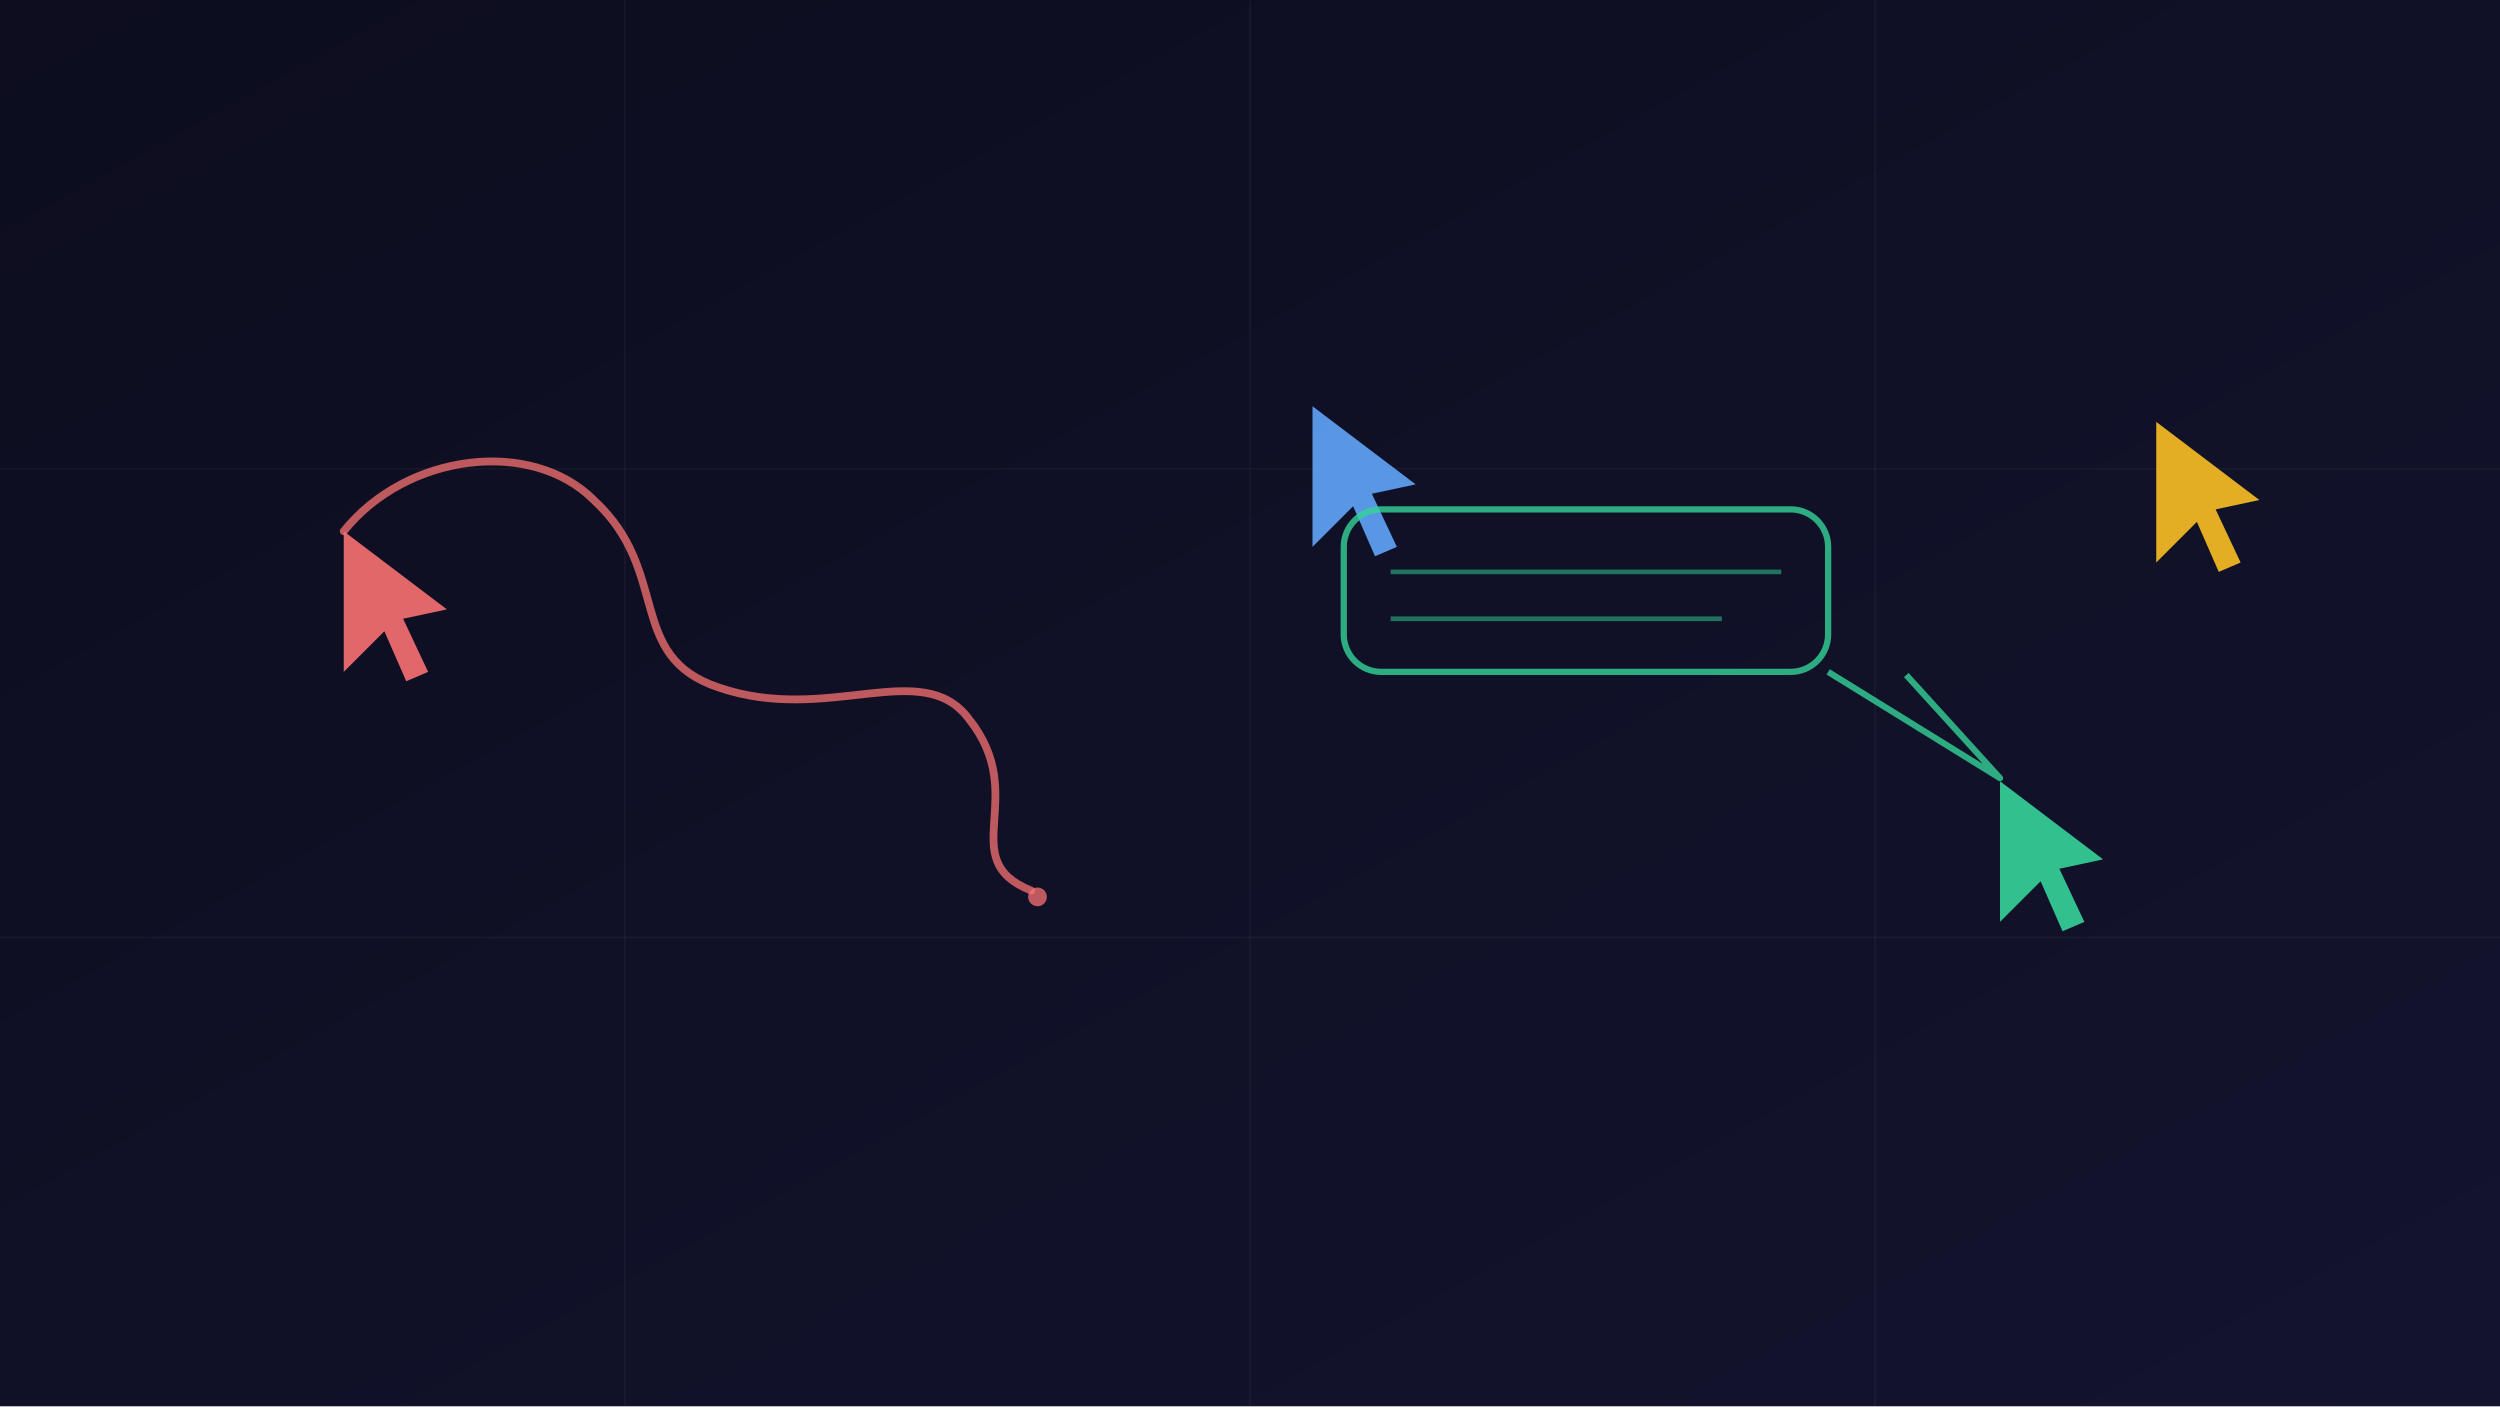
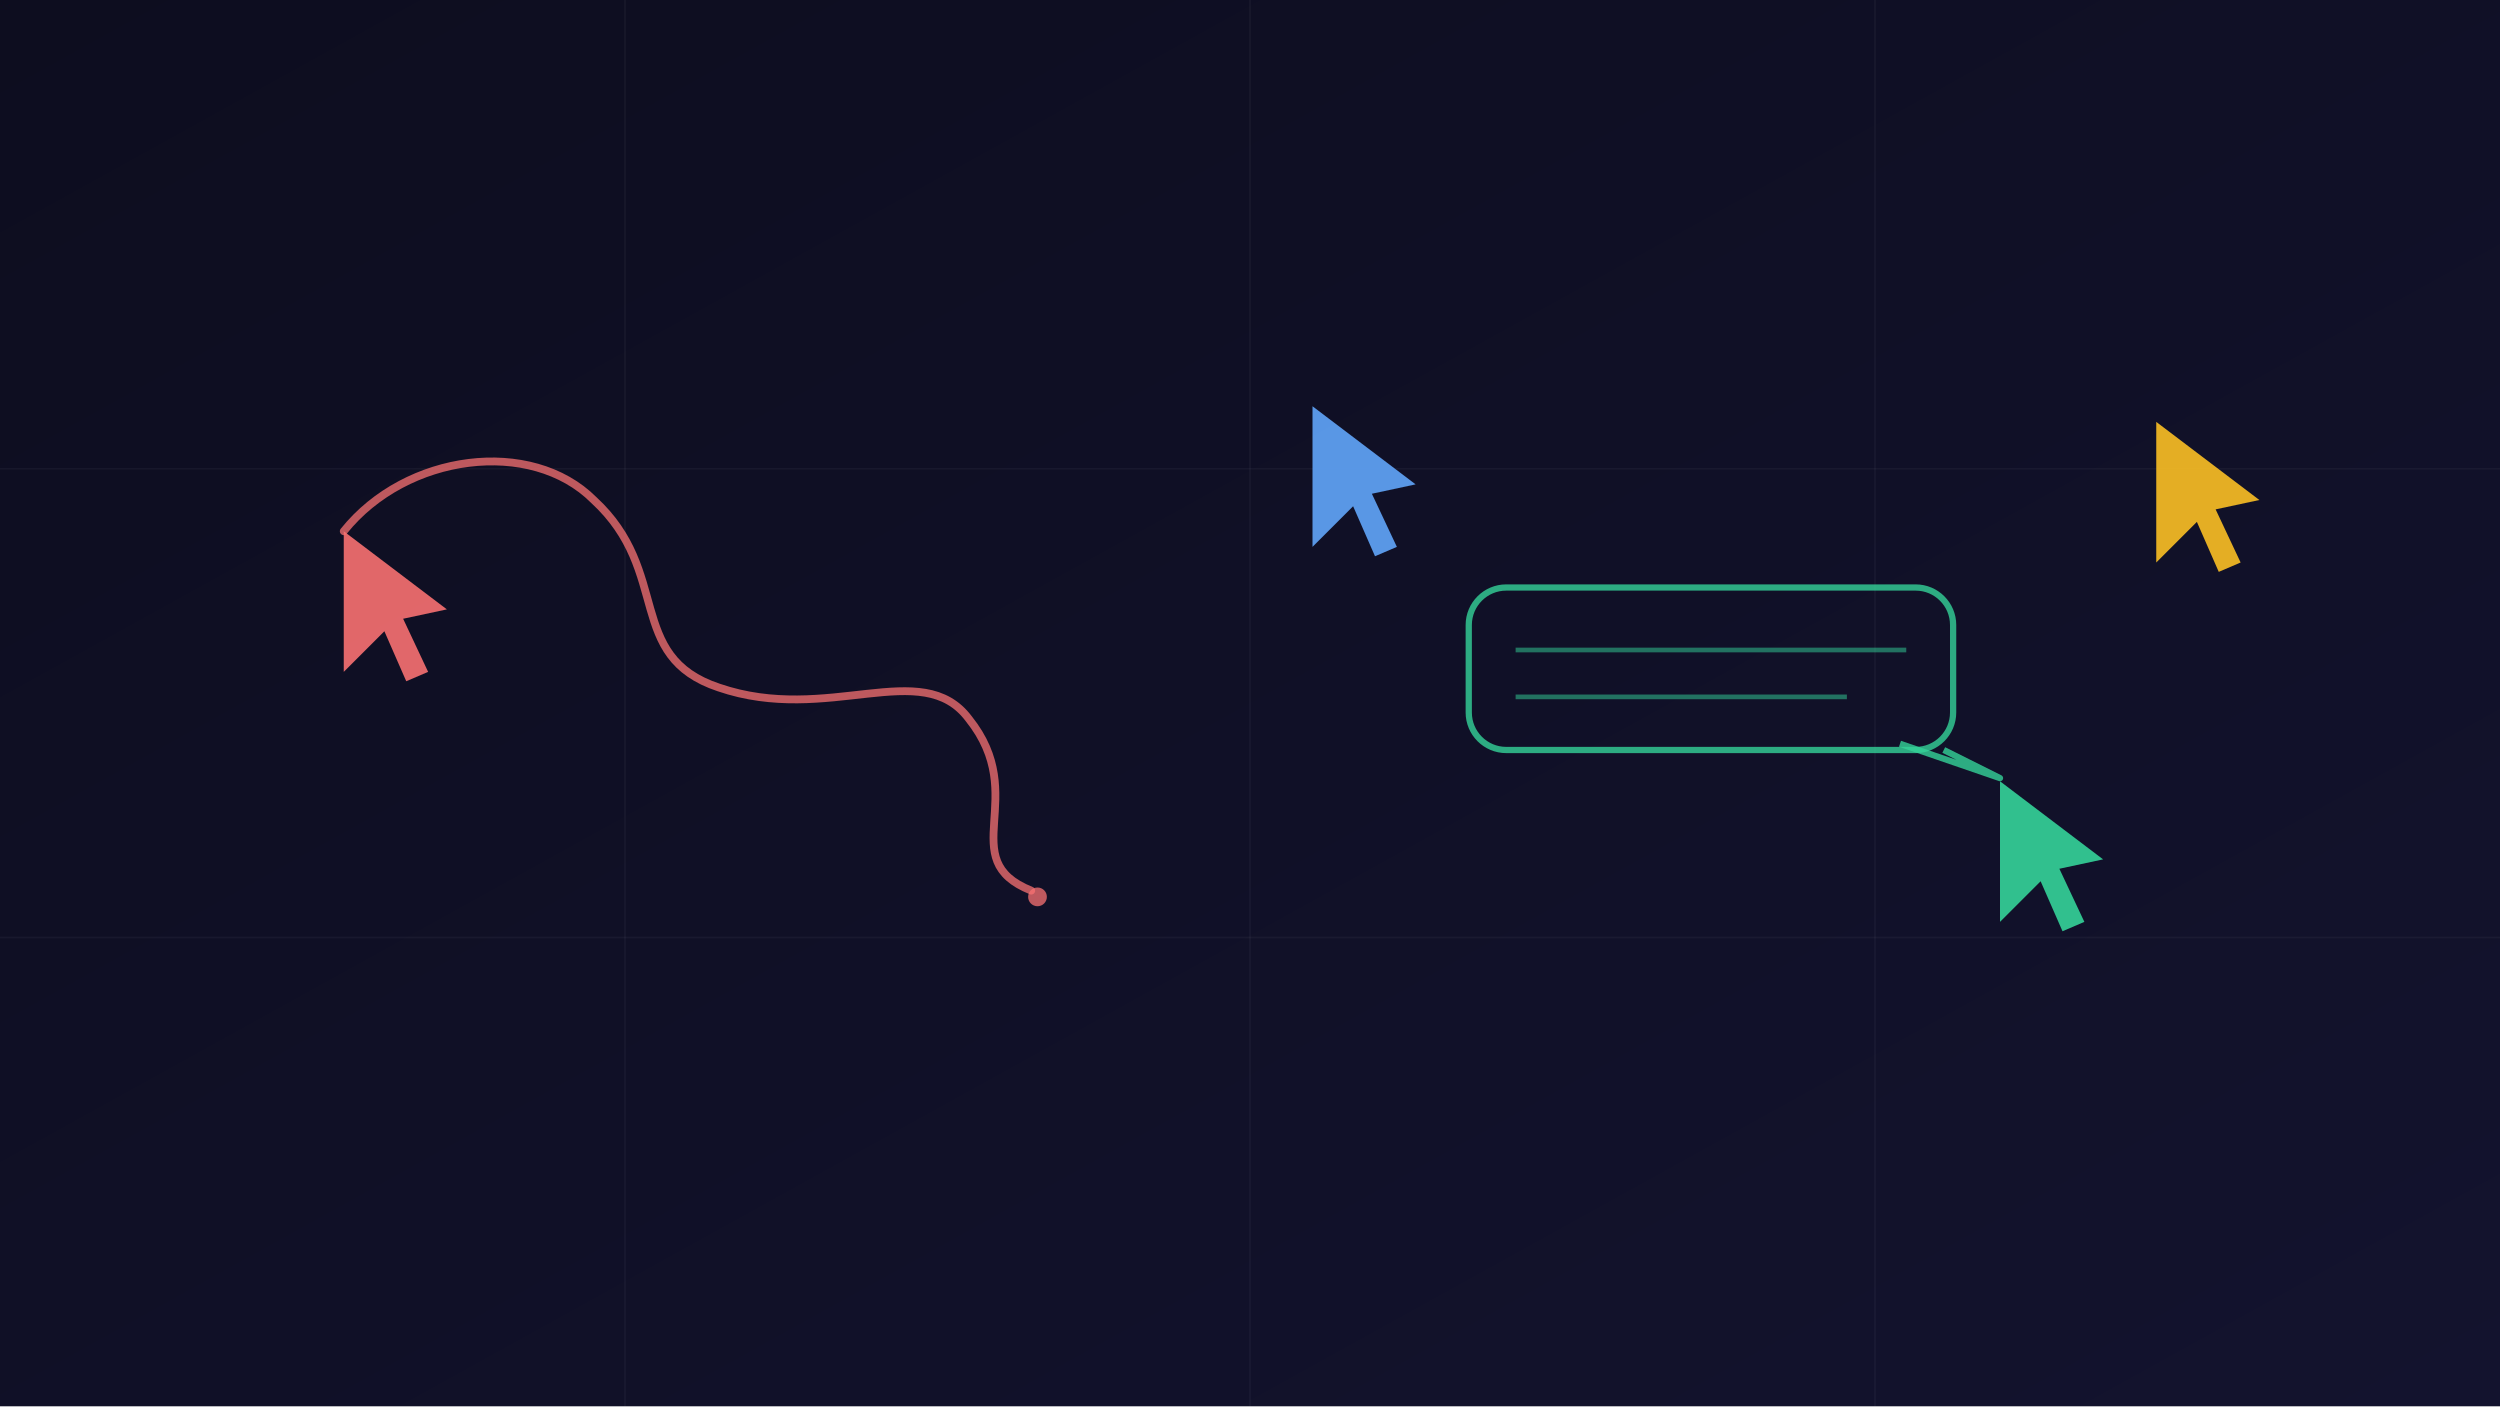
<svg xmlns="http://www.w3.org/2000/svg" width="800" height="450" viewBox="0 0 800 450">
  <defs>
    <linearGradient id="bg" x1="0%" y1="0%" x2="100%" y2="100%">
      <stop offset="0%" style="stop-color:#0d0d1f" />
      <stop offset="100%" style="stop-color:#13132e" />
    </linearGradient>
  </defs>
  <rect width="800" height="450" fill="url(#bg)" />
  <line x1="0" y1="150" x2="800" y2="150" stroke="#ffffff" stroke-width="0.5" opacity="0.04" />
  <line x1="0" y1="300" x2="800" y2="300" stroke="#ffffff" stroke-width="0.5" opacity="0.04" />
  <line x1="200" y1="0" x2="200" y2="450" stroke="#ffffff" stroke-width="0.5" opacity="0.04" />
  <line x1="400" y1="0" x2="400" y2="450" stroke="#ffffff" stroke-width="0.5" opacity="0.04" />
  <line x1="600" y1="0" x2="600" y2="450" stroke="#ffffff" stroke-width="0.5" opacity="0.04" />
  <polygon points="110,170 110,215 123,202 130,218 137,215 129,198 143,195" fill="#f87171" opacity="0.9" />
  <path d="M 110,170 C 130,145 170,140 190,160 C 215,183 200,210 230,220 C 265,232 295,210 310,230 C 330,255 305,275 330,285" stroke="#f87171" stroke-width="2.5" fill="none" stroke-linecap="round" stroke-linejoin="round" opacity="0.75" />
  <circle cx="332" cy="287" r="3" fill="#f87171" opacity="0.75" />
  <polygon points="420,130 420,175 433,162 440,178 447,175 439,158 453,155" fill="#60a5fa" opacity="0.9" />
  <polygon points="640,250 640,295 653,282 660,298 667,295 659,278 673,275" fill="#34d399" opacity="0.9" />
-   <rect x="430" y="163" width="155" height="52" rx="12" fill="none" stroke="#34d399" stroke-width="2" opacity="0.8" />
-   <path d="M 585,215 L 640,249 L 610,216" fill="none" stroke="#34d399" stroke-width="2" stroke-linejoin="round" opacity="0.8" />
-   <line x1="445" y1="183" x2="570" y2="183" stroke="#34d399" stroke-width="1.5" opacity="0.5" />
-   <line x1="445" y1="198" x2="551" y2="198" stroke="#34d399" stroke-width="1.5" opacity="0.5" />
+   <rect x="470" y="188" width="155" height="52" rx="12" fill="none" stroke="#34d399" stroke-width="2" opacity="0.8" />
+   <path d="M 622,240 L 640,249 L 608,238" fill="none" stroke="#34d399" stroke-width="2" stroke-linejoin="round" opacity="0.8" />
+   <line x1="485" y1="208" x2="610" y2="208" stroke="#34d399" stroke-width="1.5" opacity="0.5" />
+   <line x1="485" y1="223" x2="591" y2="223" stroke="#34d399" stroke-width="1.5" opacity="0.5" />
  <polygon points="690,135 690,180 703,167 710,183 717,180 709,163 723,160" fill="#fbbf24" opacity="0.9" />
</svg>
